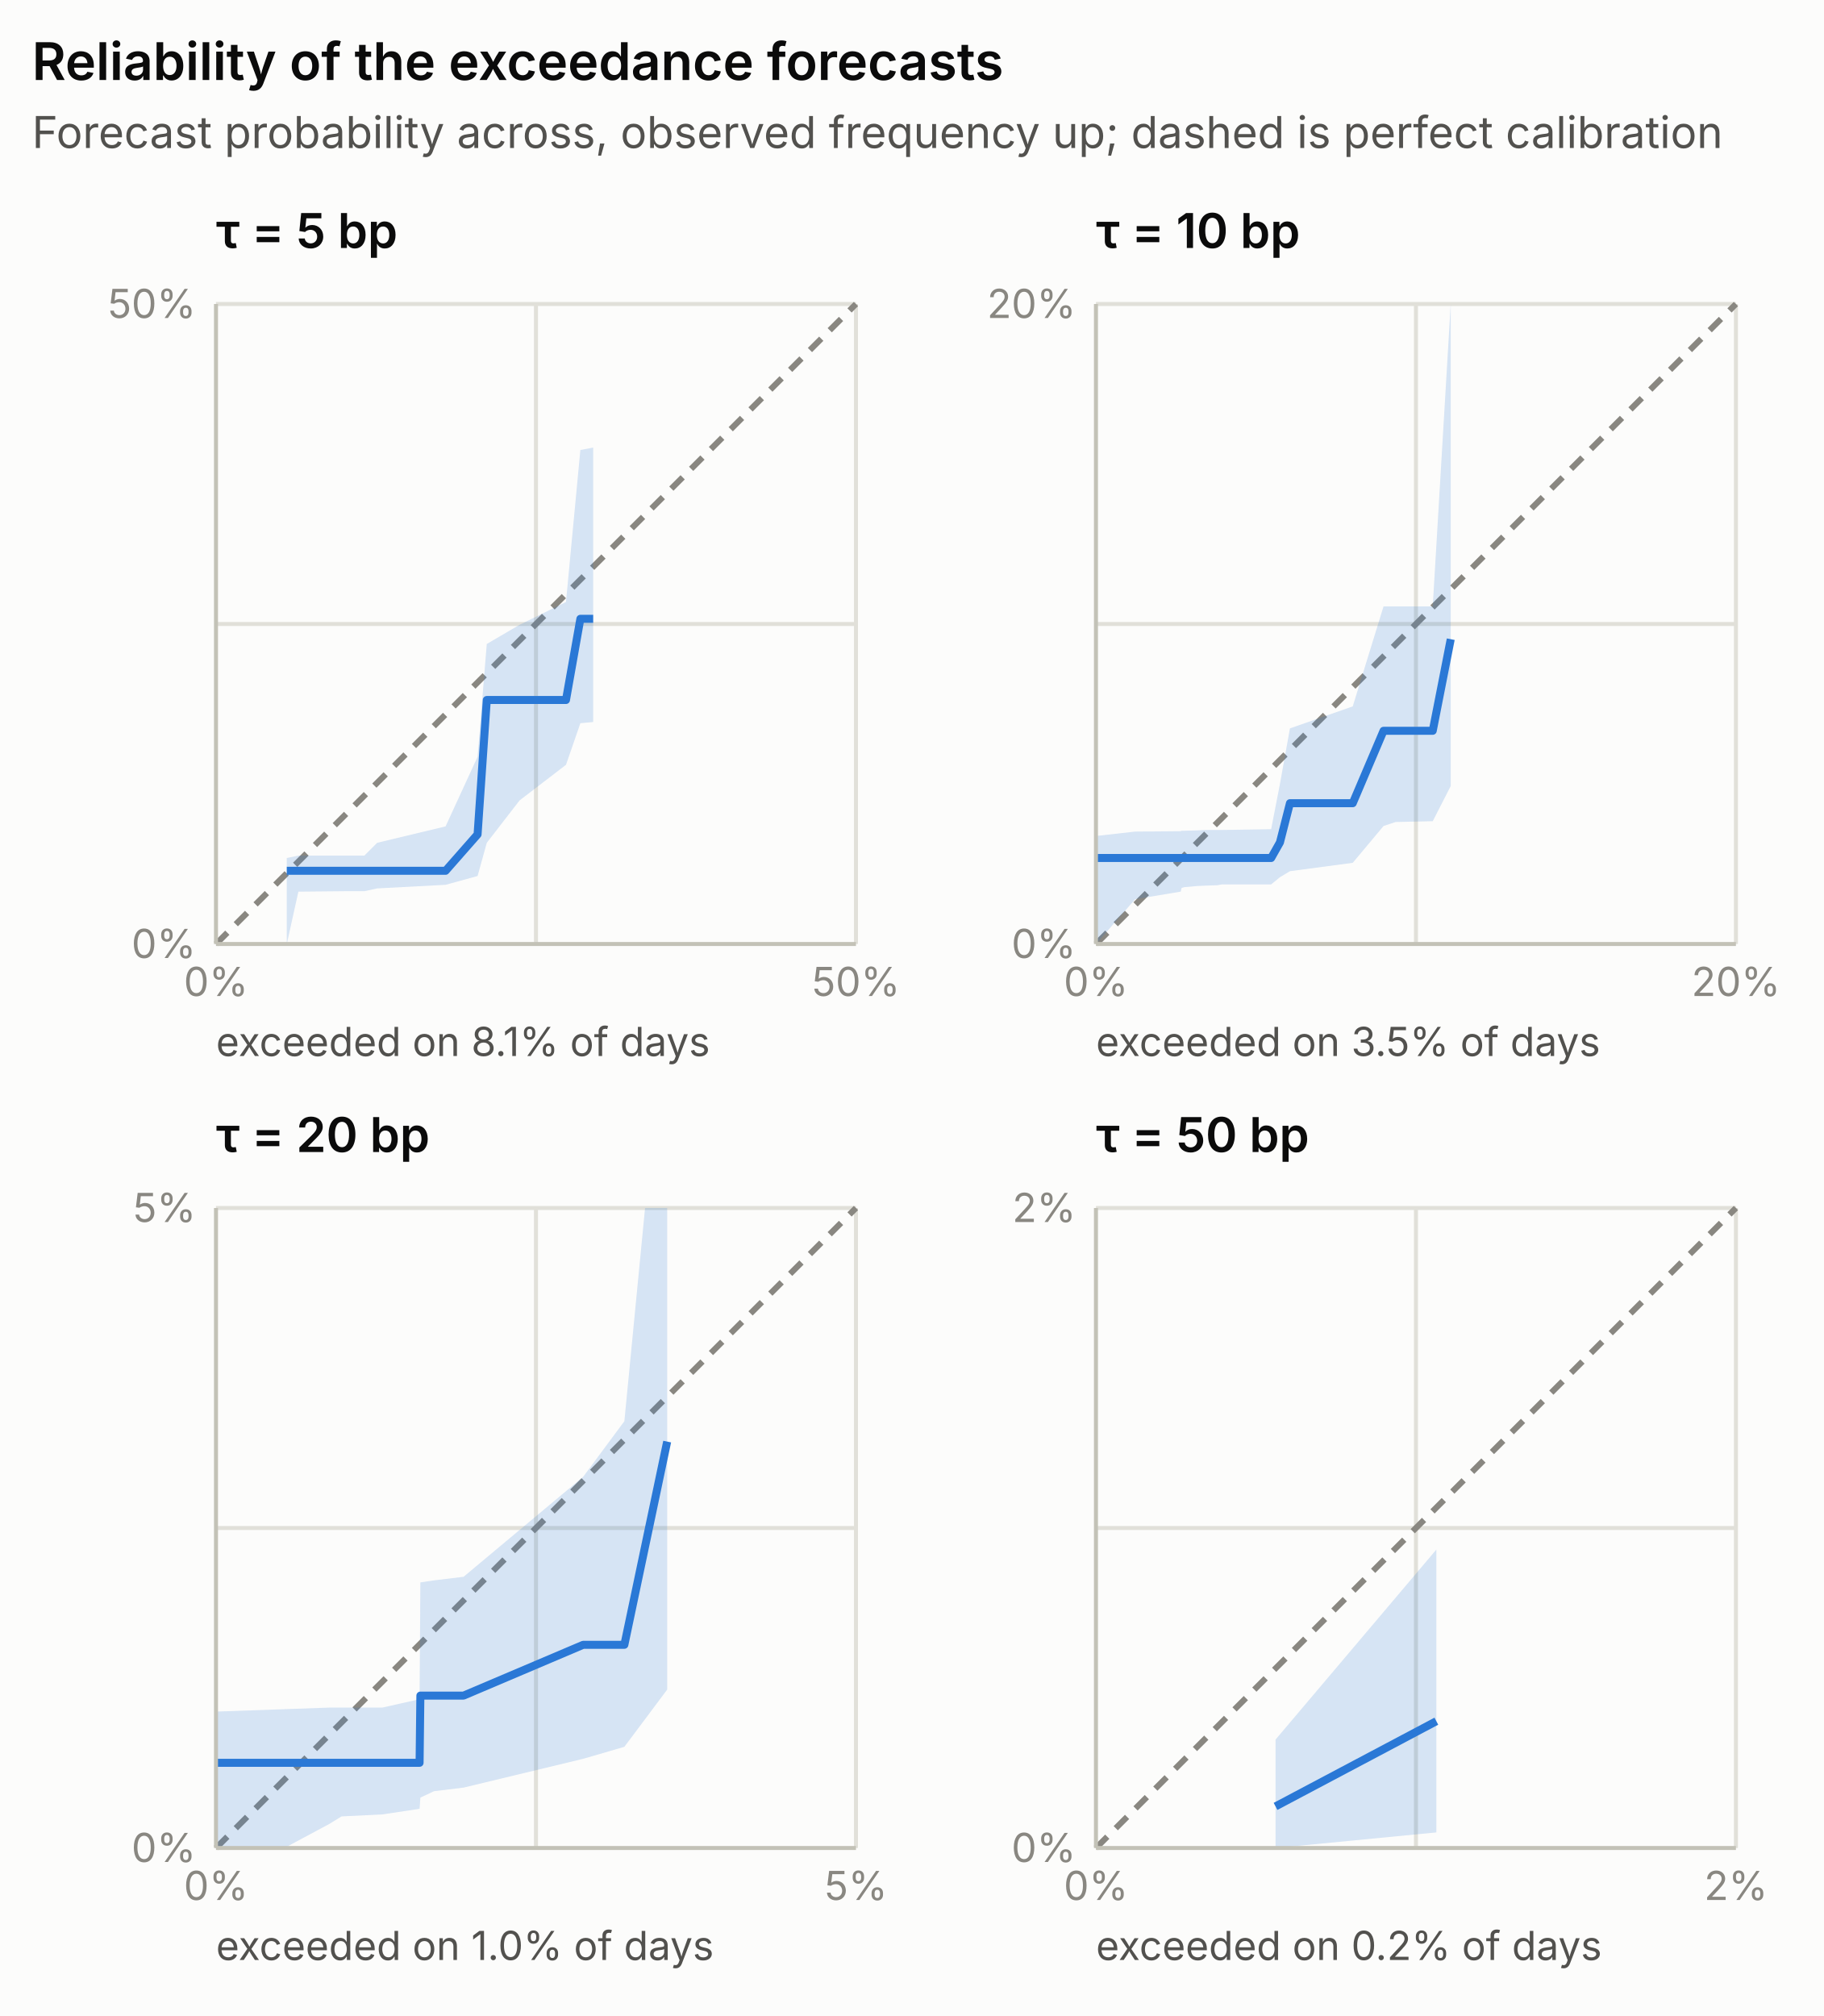
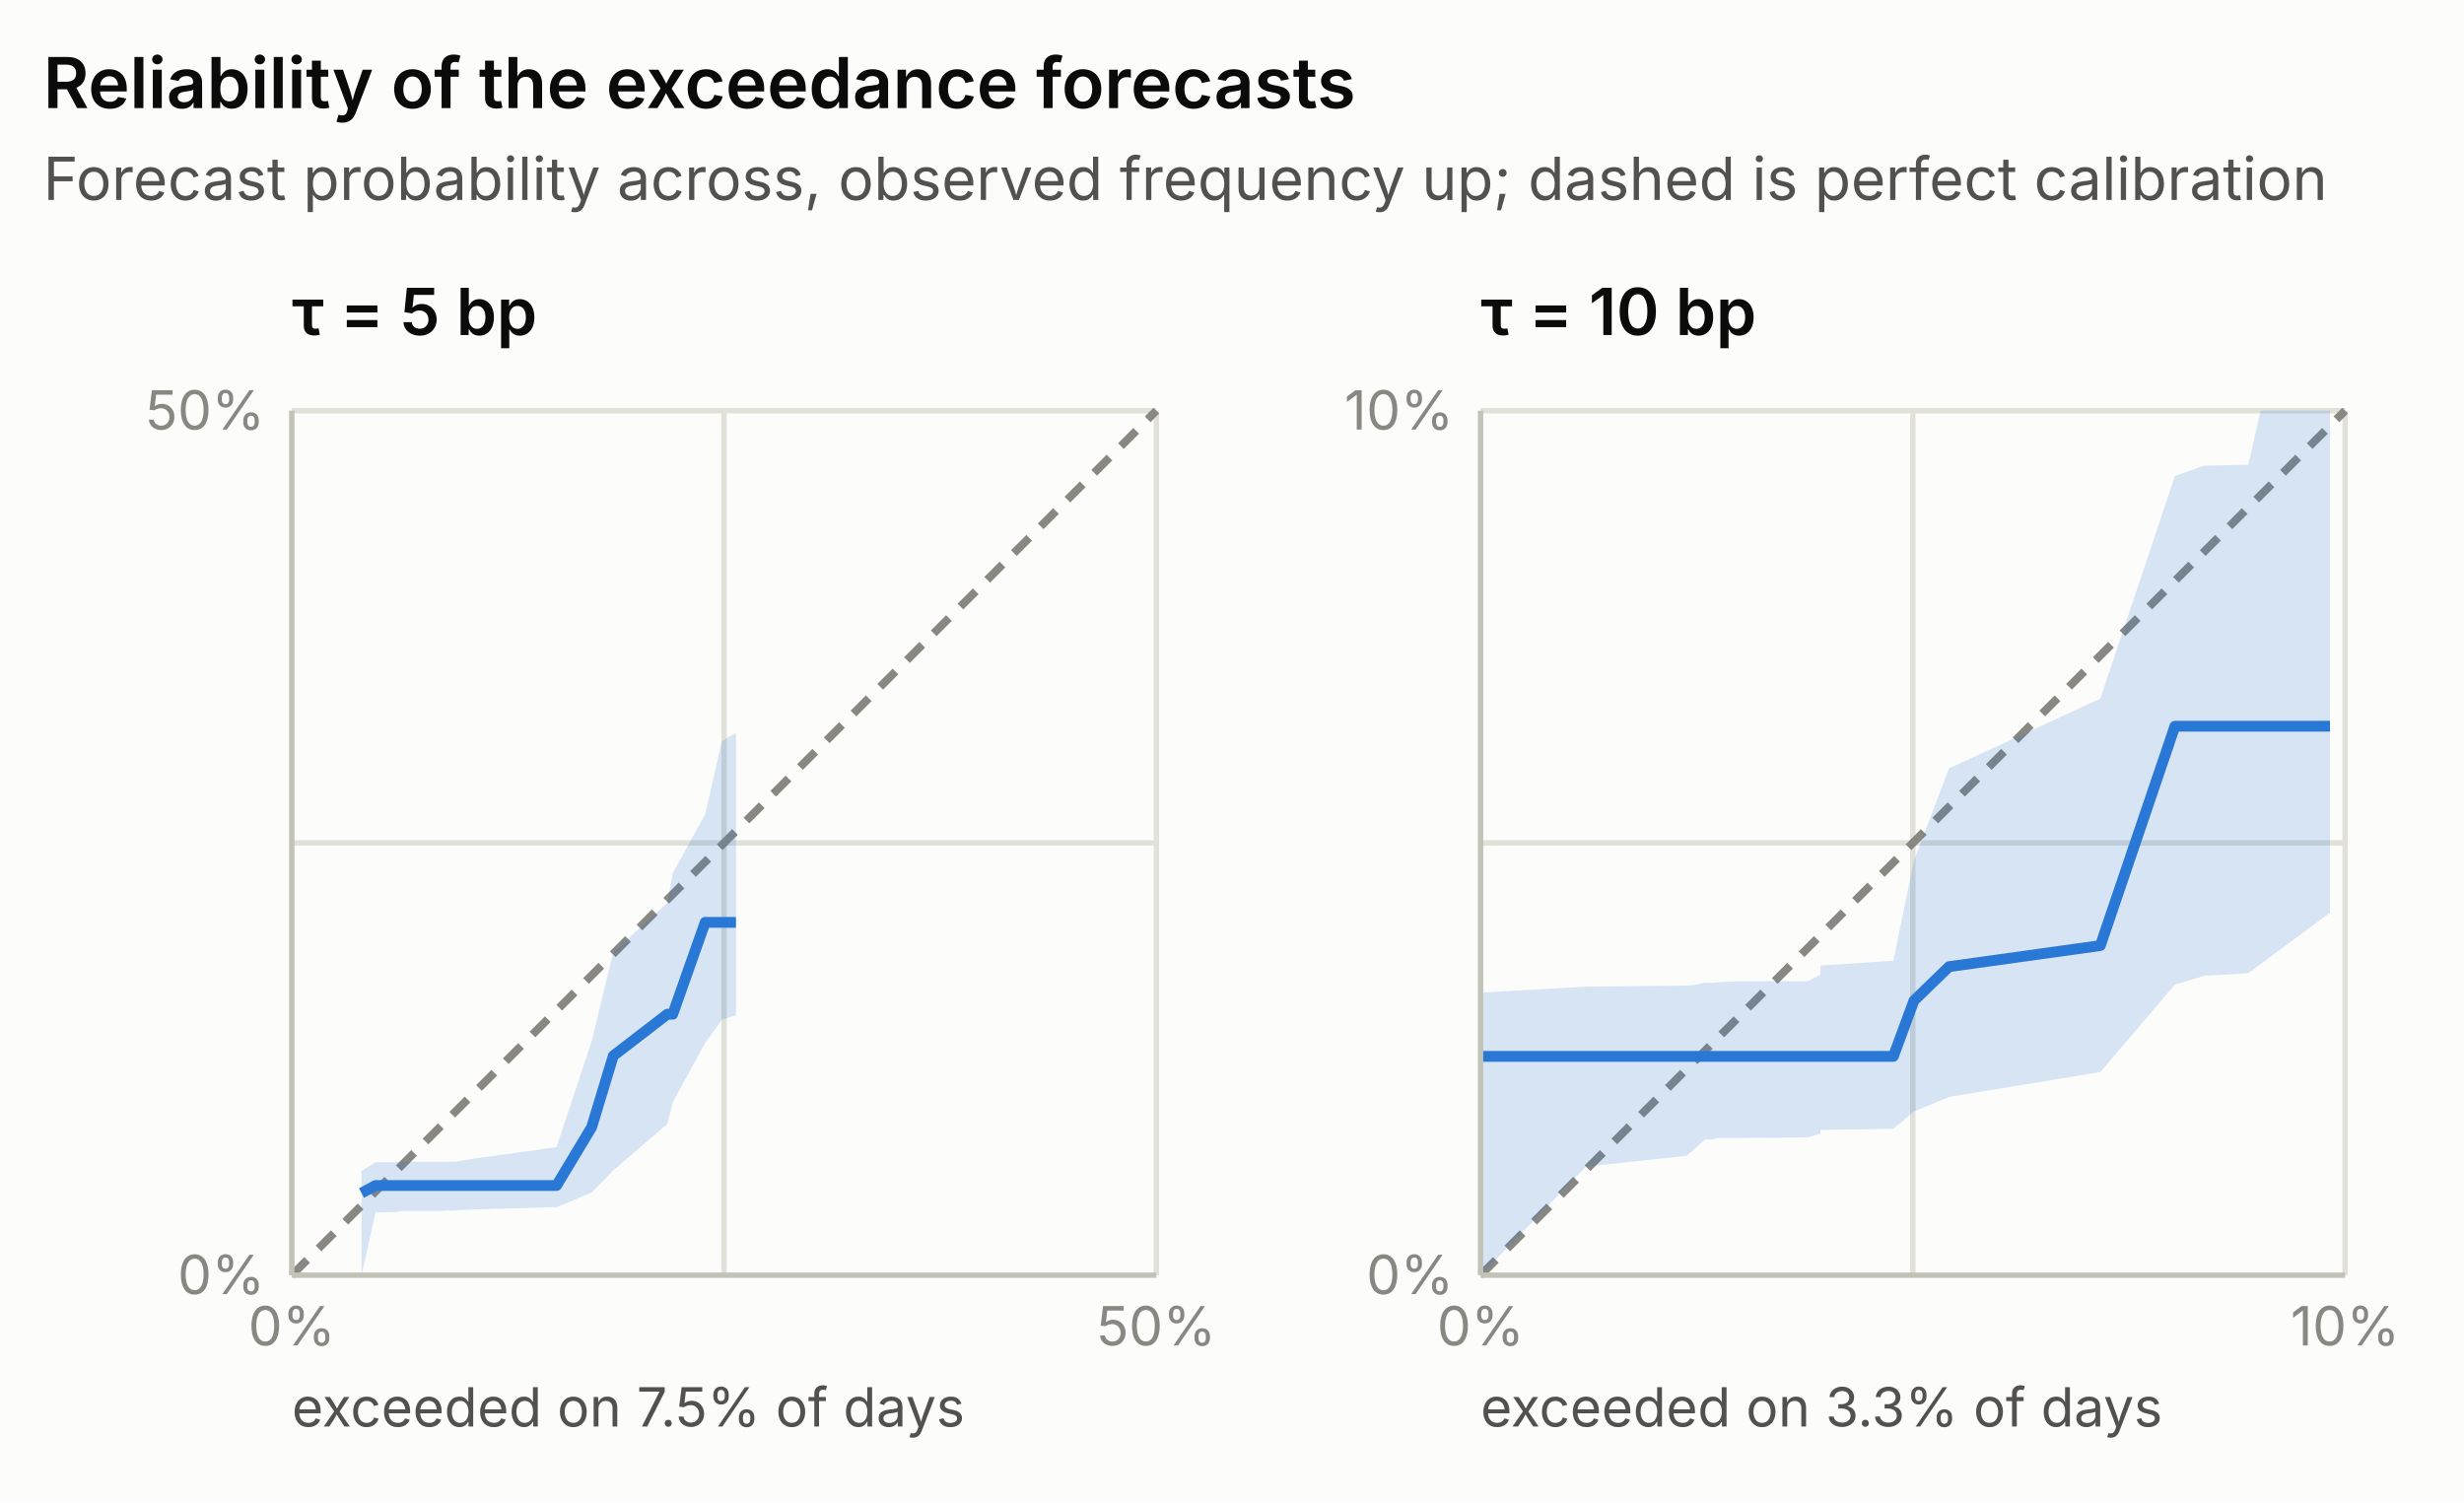
- <svg xmlns="http://www.w3.org/2000/svg" viewBox="0 0 456 504" width="456" height="504" font-family="system-ui, -apple-system, &quot;Segoe UI&quot;, sans-serif" role="img" aria-label="Reliability of the exceedance forecasts at each declared threshold">
-   <rect width="456" height="504" fill="#fcfcfb" />
+ <svg xmlns="http://www.w3.org/2000/svg" viewBox="0 0 456 278" width="456" height="278" font-family="system-ui, -apple-system, &quot;Segoe UI&quot;, sans-serif" role="img" aria-label="Reliability of the exceedance forecasts at each declared threshold">
+   <rect width="456" height="278" fill="#fcfcfb" />
  <text x="8" y="20" font-size="13" font-weight="600" fill="#0b0b0b">Reliability of the exceedance forecasts</text>
  <text x="8" y="37" font-size="11" fill="#52514e">Forecast probability across, observed frequency up; dashed is perfect calibration</text>
  <clipPath id="clipl0">
    <rect x="54.0" y="76.0" width="160" height="160" />
  </clipPath>
  <text x="54.0" y="62.0" font-size="12" font-weight="600" fill="#0b0b0b">τ = 5 bp</text>
  <line x1="54.0" y1="156.0" x2="214.0" y2="156.0" stroke="#e1e0d9" stroke-width="1" />
  <line x1="134.0" y1="236.0" x2="134.0" y2="76.0" stroke="#e1e0d9" stroke-width="1" />
  <line x1="54.0" y1="76.0" x2="214.0" y2="76.0" stroke="#e1e0d9" stroke-width="1" />
  <line x1="214.0" y1="236.0" x2="214.0" y2="76.0" stroke="#e1e0d9" stroke-width="1" />
  <line x1="54.0" y1="236.0" x2="214.0" y2="76.0" stroke="#898781" stroke-width="1.5" stroke-dasharray="4 3" />
-   <polygon clip-path="url(#clipl0)" points="71.7,214.5 74.6,213.9 75.0,213.9 75.7,213.9 86.1,213.9 91.1,213.9 94.3,210.7 111.4,206.6 119.4,189.2 121.7,161.0 129.9,156.2 141.5,150.5 145.1,112.5 148.3,111.9 148.3,180.5 145.1,180.8 141.5,191.2 129.9,200.1 121.7,210.7 119.4,219.0 111.4,221.2 94.3,222.1 91.1,222.8 86.1,222.8 75.7,222.9 75.0,222.9 74.6,222.9 71.7,236.0" fill="#2a78d6" fill-opacity="0.18" />
-   <polyline clip-path="url(#clipl0)" points="71.7,217.7 74.6,217.7 75.0,217.7 75.7,217.7 86.1,217.7 91.1,217.7 94.3,217.7 111.4,217.7 119.4,208.6 121.7,175.0 129.9,175.0 141.5,175.0 145.1,154.7 148.3,154.7" fill="none" stroke="#2a78d6" stroke-width="2" stroke-linejoin="round" />
+   <polygon clip-path="url(#clipl0)" points="66.9,216.7 69.5,215.1 73.5,215.1 74.2,215.0 81.3,215.0 84.3,215.0 88.0,214.4 103.0,212.3 109.5,192.7 113.5,176.2 123.5,167.1 124.5,161.6 130.5,150.7 133.6,137.2 136.2,135.6 136.2,187.9 133.6,188.7 130.5,193.0 124.5,204.0 123.5,208.0 113.5,216.6 109.5,220.7 103.0,223.4 88.0,223.8 84.3,224.0 81.3,224.1 74.2,224.1 73.5,224.3 69.5,224.4 66.9,236.0" fill="#2a78d6" fill-opacity="0.18" />
+   <polyline clip-path="url(#clipl0)" points="66.9,220.8 69.5,219.4 73.5,219.4 74.2,219.4 81.3,219.4 84.3,219.4 88.0,219.4 103.0,219.4 109.5,208.6 113.5,195.4 123.5,187.7 124.5,187.7 130.5,170.7 133.6,170.7 136.2,170.7" fill="none" stroke="#2a78d6" stroke-width="2" stroke-linejoin="round" />
  <line x1="54.0" y1="236.0" x2="214.0" y2="236.0" stroke="#c3c2b7" stroke-width="1" />
  <line x1="54.0" y1="236.0" x2="54.0" y2="76.0" stroke="#c3c2b7" stroke-width="1" />
  <text x="54.0" y="249.0" font-size="10" text-anchor="middle" fill="#898781">0%</text>
  <text x="49.0" y="239.5" font-size="10" text-anchor="end" fill="#898781">0%</text>
  <text x="214.0" y="249.0" font-size="10" text-anchor="middle" fill="#898781">50%</text>
  <text x="49.0" y="79.5" font-size="10" text-anchor="end" fill="#898781">50%</text>
-   <text x="54.0" y="264.0" font-size="10" fill="#52514e">exceeded on 8.1% of days</text>
+   <text x="54.0" y="264.0" font-size="10" fill="#52514e">exceeded on 7.5% of days</text>
  <clipPath id="clipl1">
    <rect x="274.0" y="76.0" width="160" height="160" />
  </clipPath>
  <text x="274.0" y="62.0" font-size="12" font-weight="600" fill="#0b0b0b">τ = 10 bp</text>
  <line x1="274.0" y1="156.0" x2="434.0" y2="156.0" stroke="#e1e0d9" stroke-width="1" />
  <line x1="354.0" y1="236.0" x2="354.0" y2="76.0" stroke="#e1e0d9" stroke-width="1" />
  <line x1="274.0" y1="76.0" x2="434.0" y2="76.0" stroke="#e1e0d9" stroke-width="1" />
  <line x1="434.0" y1="236.0" x2="434.0" y2="76.0" stroke="#e1e0d9" stroke-width="1" />
  <line x1="274.0" y1="236.0" x2="434.0" y2="76.0" stroke="#898781" stroke-width="1.5" stroke-dasharray="4 3" />
-   <polygon clip-path="url(#clipl1)" points="274.0,209.0 283.8,207.9 295.2,207.8 295.4,207.7 296.0,207.7 299.3,207.6 301.6,207.5 304.4,207.5 304.9,207.5 305.5,207.5 317.8,207.3 320.0,196.0 322.5,182.1 338.2,176.6 345.9,151.6 348.9,151.6 358.2,151.6 362.7,76.0 362.7,196.5 358.2,205.3 348.9,205.5 345.9,206.5 338.2,215.7 322.5,217.8 320.0,219.3 317.8,221.1 305.5,221.1 304.9,221.2 304.4,221.3 301.6,221.4 299.3,221.5 296.0,221.8 295.4,222.0 295.2,222.9 283.8,224.8 274.0,236.0" fill="#2a78d6" fill-opacity="0.18" />
-   <polyline clip-path="url(#clipl1)" points="274.0,214.5 283.8,214.5 295.2,214.5 295.4,214.5 296.0,214.5 299.3,214.5 301.6,214.5 304.4,214.5 304.9,214.5 305.5,214.5 317.8,214.5 320.0,210.6 322.5,200.8 338.2,200.8 345.9,182.7 348.9,182.7 358.2,182.7 362.7,159.8" fill="none" stroke="#2a78d6" stroke-width="2" stroke-linejoin="round" />
+   <polygon clip-path="url(#clipl1)" points="274.0,183.7 293.5,182.6 312.1,182.4 313.5,182.3 315.5,181.9 316.7,181.9 317.9,181.8 321.8,181.6 334.5,181.6 336.9,180.4 336.9,178.7 350.4,177.8 354.2,159.3 360.7,142.2 388.7,129.3 402.5,88.1 407.9,86.2 416.1,86.0 431.2,19.0 431.2,168.9 416.1,180.1 407.9,180.6 402.5,182.2 388.7,198.4 360.7,203.0 354.2,205.7 350.4,208.9 336.9,209.1 336.9,209.8 334.5,210.5 321.8,210.6 317.9,210.6 316.7,210.9 315.5,210.9 313.5,212.7 312.1,213.9 293.5,215.9 274.0,236.0" fill="#2a78d6" fill-opacity="0.18" />
+   <polyline clip-path="url(#clipl1)" points="274.0,195.5 293.5,195.5 312.1,195.5 313.5,195.5 315.5,195.5 316.7,195.5 317.9,195.5 321.8,195.5 334.5,195.5 336.9,195.5 336.9,195.5 350.4,195.5 354.2,185.2 360.7,178.9 388.7,175.0 402.5,134.4 407.9,134.4 416.1,134.4 431.2,134.4" fill="none" stroke="#2a78d6" stroke-width="2" stroke-linejoin="round" />
  <line x1="274.0" y1="236.0" x2="434.0" y2="236.0" stroke="#c3c2b7" stroke-width="1" />
  <line x1="274.0" y1="236.0" x2="274.0" y2="76.0" stroke="#c3c2b7" stroke-width="1" />
  <text x="274.0" y="249.0" font-size="10" text-anchor="middle" fill="#898781">0%</text>
  <text x="269.0" y="239.5" font-size="10" text-anchor="end" fill="#898781">0%</text>
-   <text x="434.0" y="249.0" font-size="10" text-anchor="middle" fill="#898781">20%</text>
-   <text x="269.0" y="79.5" font-size="10" text-anchor="end" fill="#898781">20%</text>
-   <text x="274.0" y="264.0" font-size="10" fill="#52514e">exceeded on 3.5% of days</text>
-   <clipPath id="clipl2">
-     <rect x="54.0" y="302.0" width="160" height="160" />
-   </clipPath>
-   <text x="54.0" y="288.0" font-size="12" font-weight="600" fill="#0b0b0b">τ = 20 bp</text>
-   <line x1="54.0" y1="382.0" x2="214.0" y2="382.0" stroke="#e1e0d9" stroke-width="1" />
-   <line x1="134.0" y1="462.0" x2="134.0" y2="302.0" stroke="#e1e0d9" stroke-width="1" />
-   <line x1="54.0" y1="302.0" x2="214.0" y2="302.0" stroke="#e1e0d9" stroke-width="1" />
-   <line x1="214.0" y1="462.0" x2="214.0" y2="302.0" stroke="#e1e0d9" stroke-width="1" />
-   <line x1="54.0" y1="462.0" x2="214.0" y2="302.0" stroke="#898781" stroke-width="1.5" stroke-dasharray="4 3" />
-   <polygon clip-path="url(#clipl2)" points="54.0,427.9 71.1,427.3 82.3,426.9 85.4,426.9 95.6,426.9 104.9,424.8 105.1,395.6 108.5,395.1 115.9,394.2 145.8,369.2 156.1,355.3 166.8,245.1 166.8,422.4 156.1,436.7 145.8,439.7 115.9,446.9 108.5,447.8 105.1,449.4 104.9,452.2 95.6,453.6 85.4,454.1 82.3,456.0 71.1,462.0 54.0,462.0" fill="#2a78d6" fill-opacity="0.18" />
-   <polyline clip-path="url(#clipl2)" points="54.0,440.7 71.1,440.7 82.3,440.7 85.4,440.7 95.6,440.7 104.9,440.7 105.1,423.9 108.5,423.9 115.9,423.9 145.8,411.2 156.1,411.2 166.8,360.4" fill="none" stroke="#2a78d6" stroke-width="2" stroke-linejoin="round" />
-   <line x1="54.0" y1="462.0" x2="214.0" y2="462.0" stroke="#c3c2b7" stroke-width="1" />
-   <line x1="54.0" y1="462.0" x2="54.0" y2="302.0" stroke="#c3c2b7" stroke-width="1" />
-   <text x="54.0" y="475.0" font-size="10" text-anchor="middle" fill="#898781">0%</text>
-   <text x="49.0" y="465.5" font-size="10" text-anchor="end" fill="#898781">0%</text>
-   <text x="214.0" y="475.0" font-size="10" text-anchor="middle" fill="#898781">5%</text>
-   <text x="49.0" y="305.5" font-size="10" text-anchor="end" fill="#898781">5%</text>
-   <text x="54.0" y="490.0" font-size="10" fill="#52514e">exceeded on 1.0% of days</text>
-   <clipPath id="clipl3">
-     <rect x="274.0" y="302.0" width="160" height="160" />
-   </clipPath>
-   <text x="274.0" y="288.0" font-size="12" font-weight="600" fill="#0b0b0b">τ = 50 bp</text>
-   <line x1="274.0" y1="382.0" x2="434.0" y2="382.0" stroke="#e1e0d9" stroke-width="1" />
-   <line x1="354.0" y1="462.0" x2="354.0" y2="302.0" stroke="#e1e0d9" stroke-width="1" />
-   <line x1="274.0" y1="302.0" x2="434.0" y2="302.0" stroke="#e1e0d9" stroke-width="1" />
-   <line x1="434.0" y1="462.0" x2="434.0" y2="302.0" stroke="#e1e0d9" stroke-width="1" />
-   <line x1="274.0" y1="462.0" x2="434.0" y2="302.0" stroke="#898781" stroke-width="1.5" stroke-dasharray="4 3" />
-   <polygon clip-path="url(#clipl3)" points="318.9,434.9 359.1,387.4 359.1,458.1 318.9,462.0" fill="#2a78d6" fill-opacity="0.18" />
-   <polyline clip-path="url(#clipl3)" points="318.9,451.6 359.1,430.3" fill="none" stroke="#2a78d6" stroke-width="2" stroke-linejoin="round" />
-   <line x1="274.0" y1="462.0" x2="434.0" y2="462.0" stroke="#c3c2b7" stroke-width="1" />
-   <line x1="274.0" y1="462.0" x2="274.0" y2="302.0" stroke="#c3c2b7" stroke-width="1" />
-   <text x="274.0" y="475.0" font-size="10" text-anchor="middle" fill="#898781">0%</text>
-   <text x="269.0" y="465.5" font-size="10" text-anchor="end" fill="#898781">0%</text>
-   <text x="434.0" y="475.0" font-size="10" text-anchor="middle" fill="#898781">2%</text>
-   <text x="269.0" y="305.5" font-size="10" text-anchor="end" fill="#898781">2%</text>
-   <text x="274.0" y="490.0" font-size="10" fill="#52514e">exceeded on 0.2% of days</text>
+   <text x="434.0" y="249.0" font-size="10" text-anchor="middle" fill="#898781">10%</text>
+   <text x="269.0" y="79.5" font-size="10" text-anchor="end" fill="#898781">10%</text>
+   <text x="274.0" y="264.0" font-size="10" fill="#52514e">exceeded on 3.3% of days</text>
</svg>
